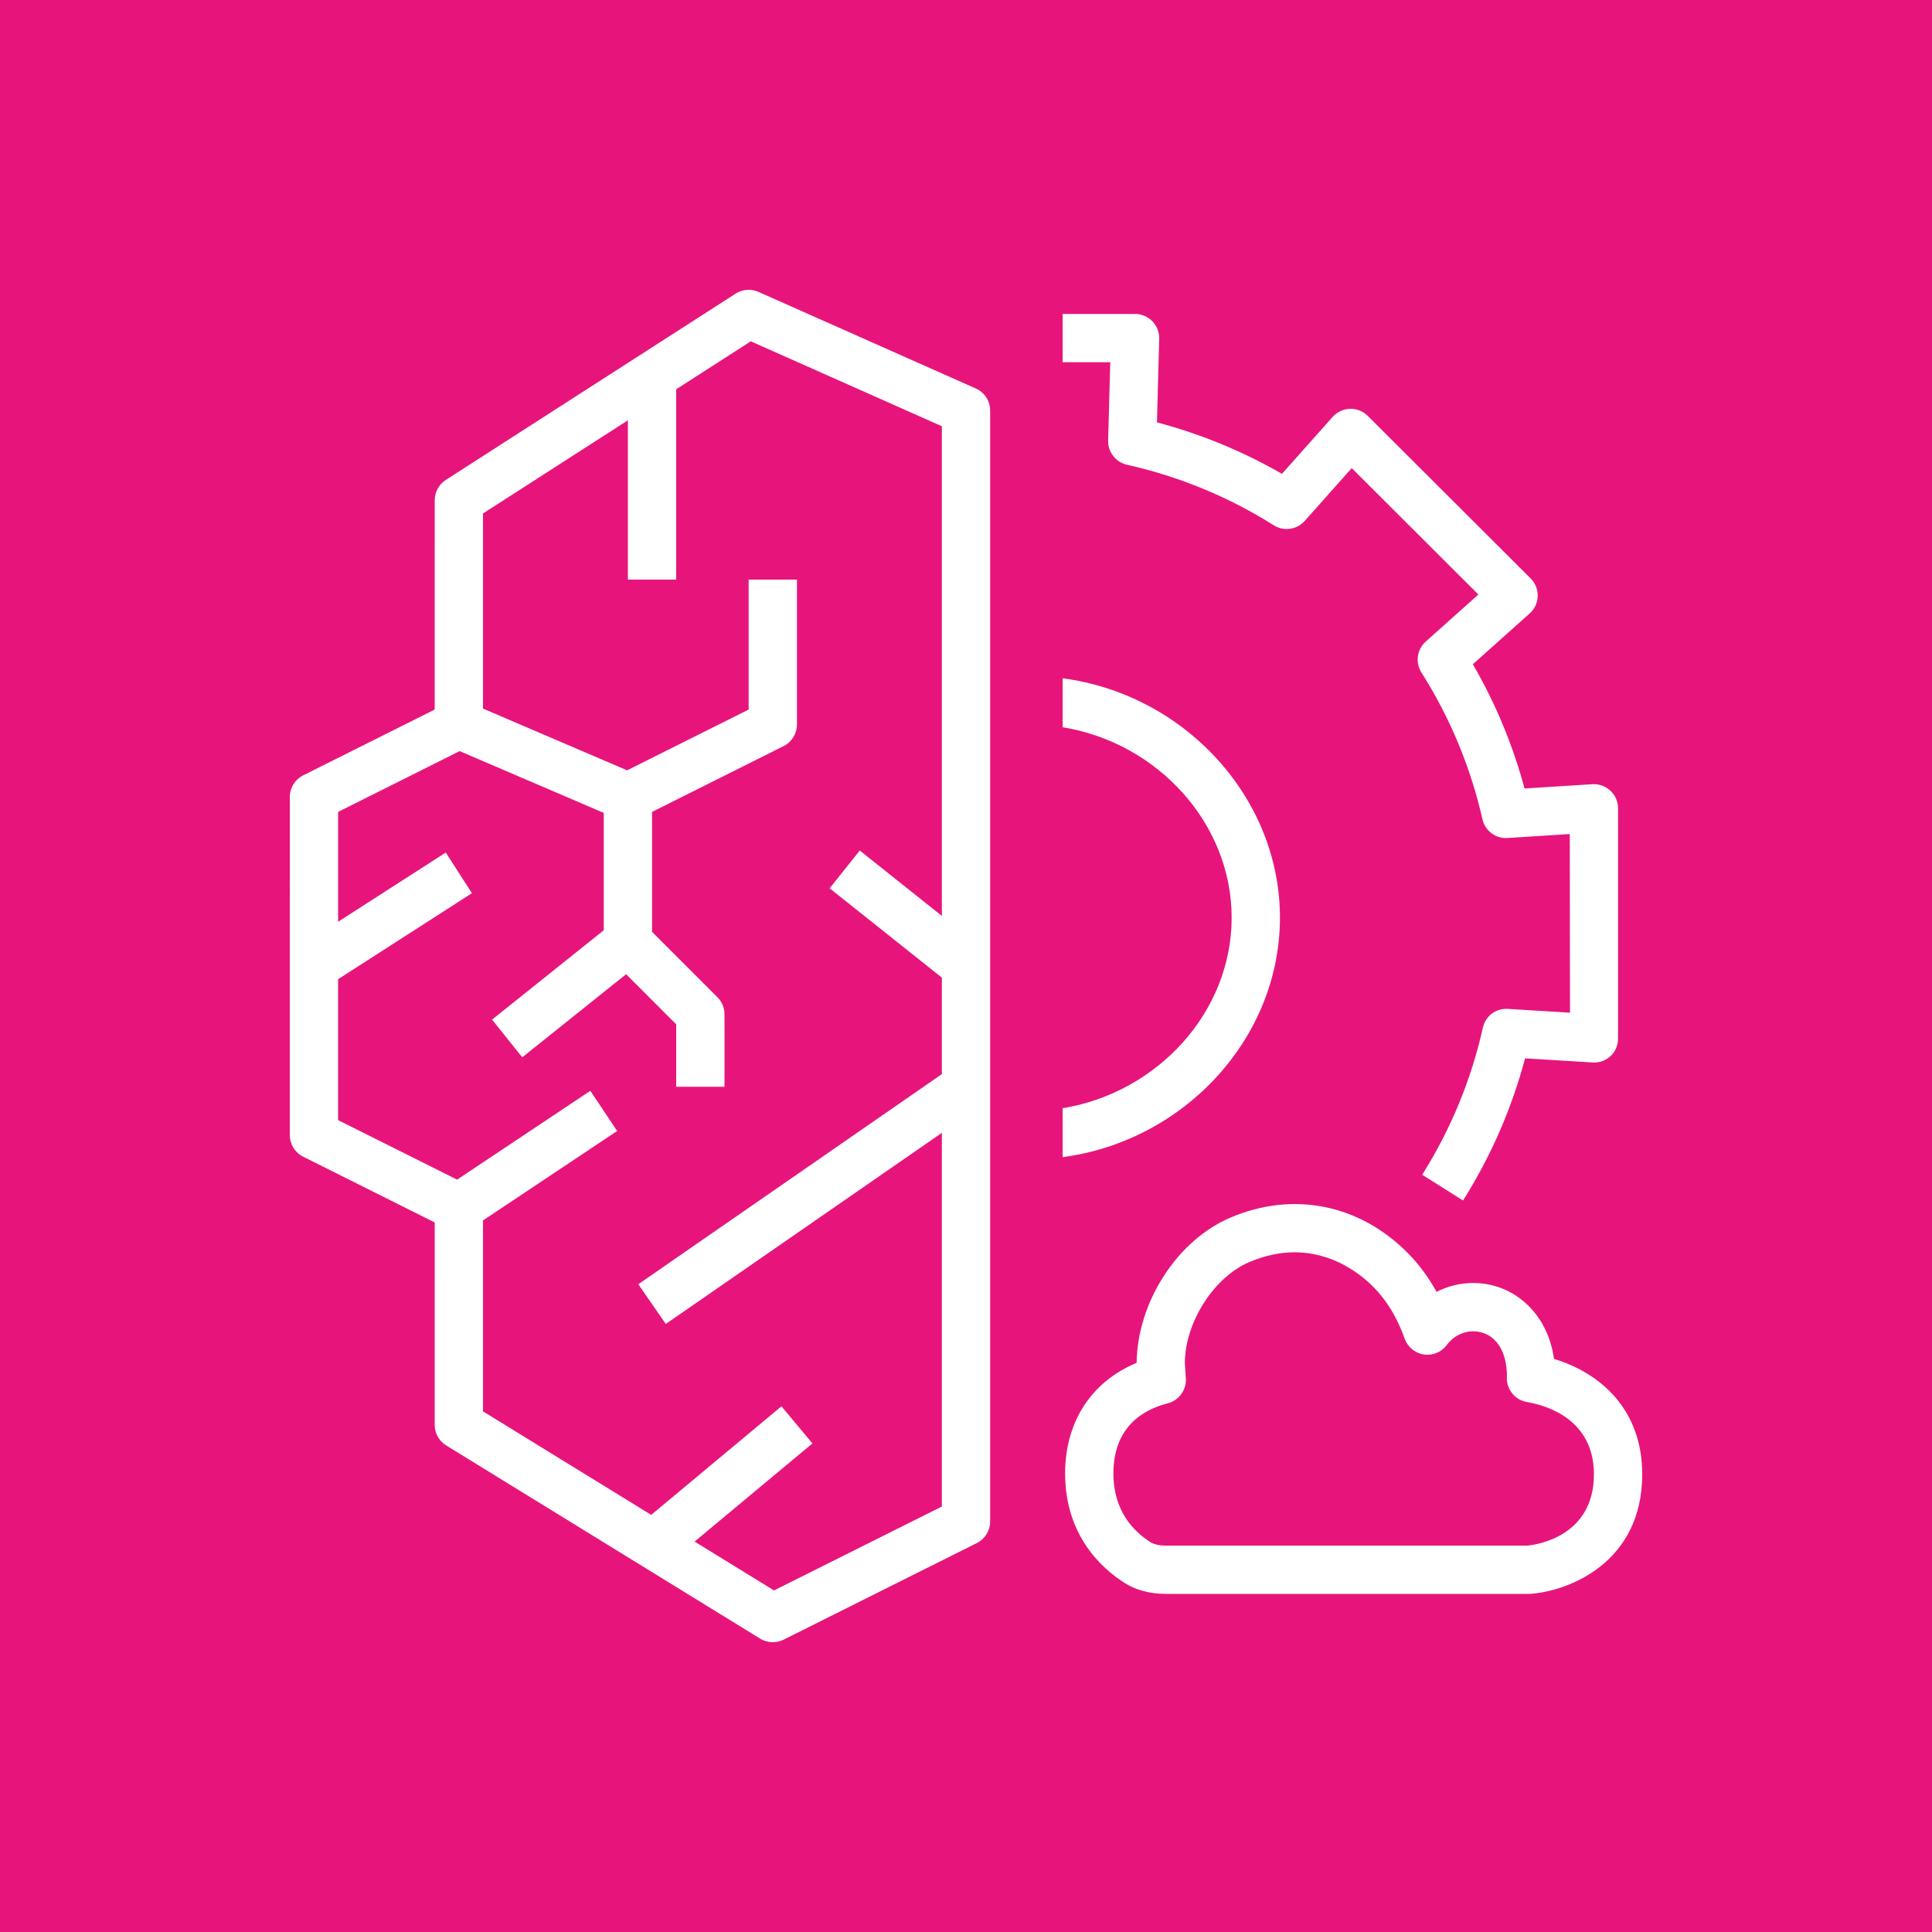
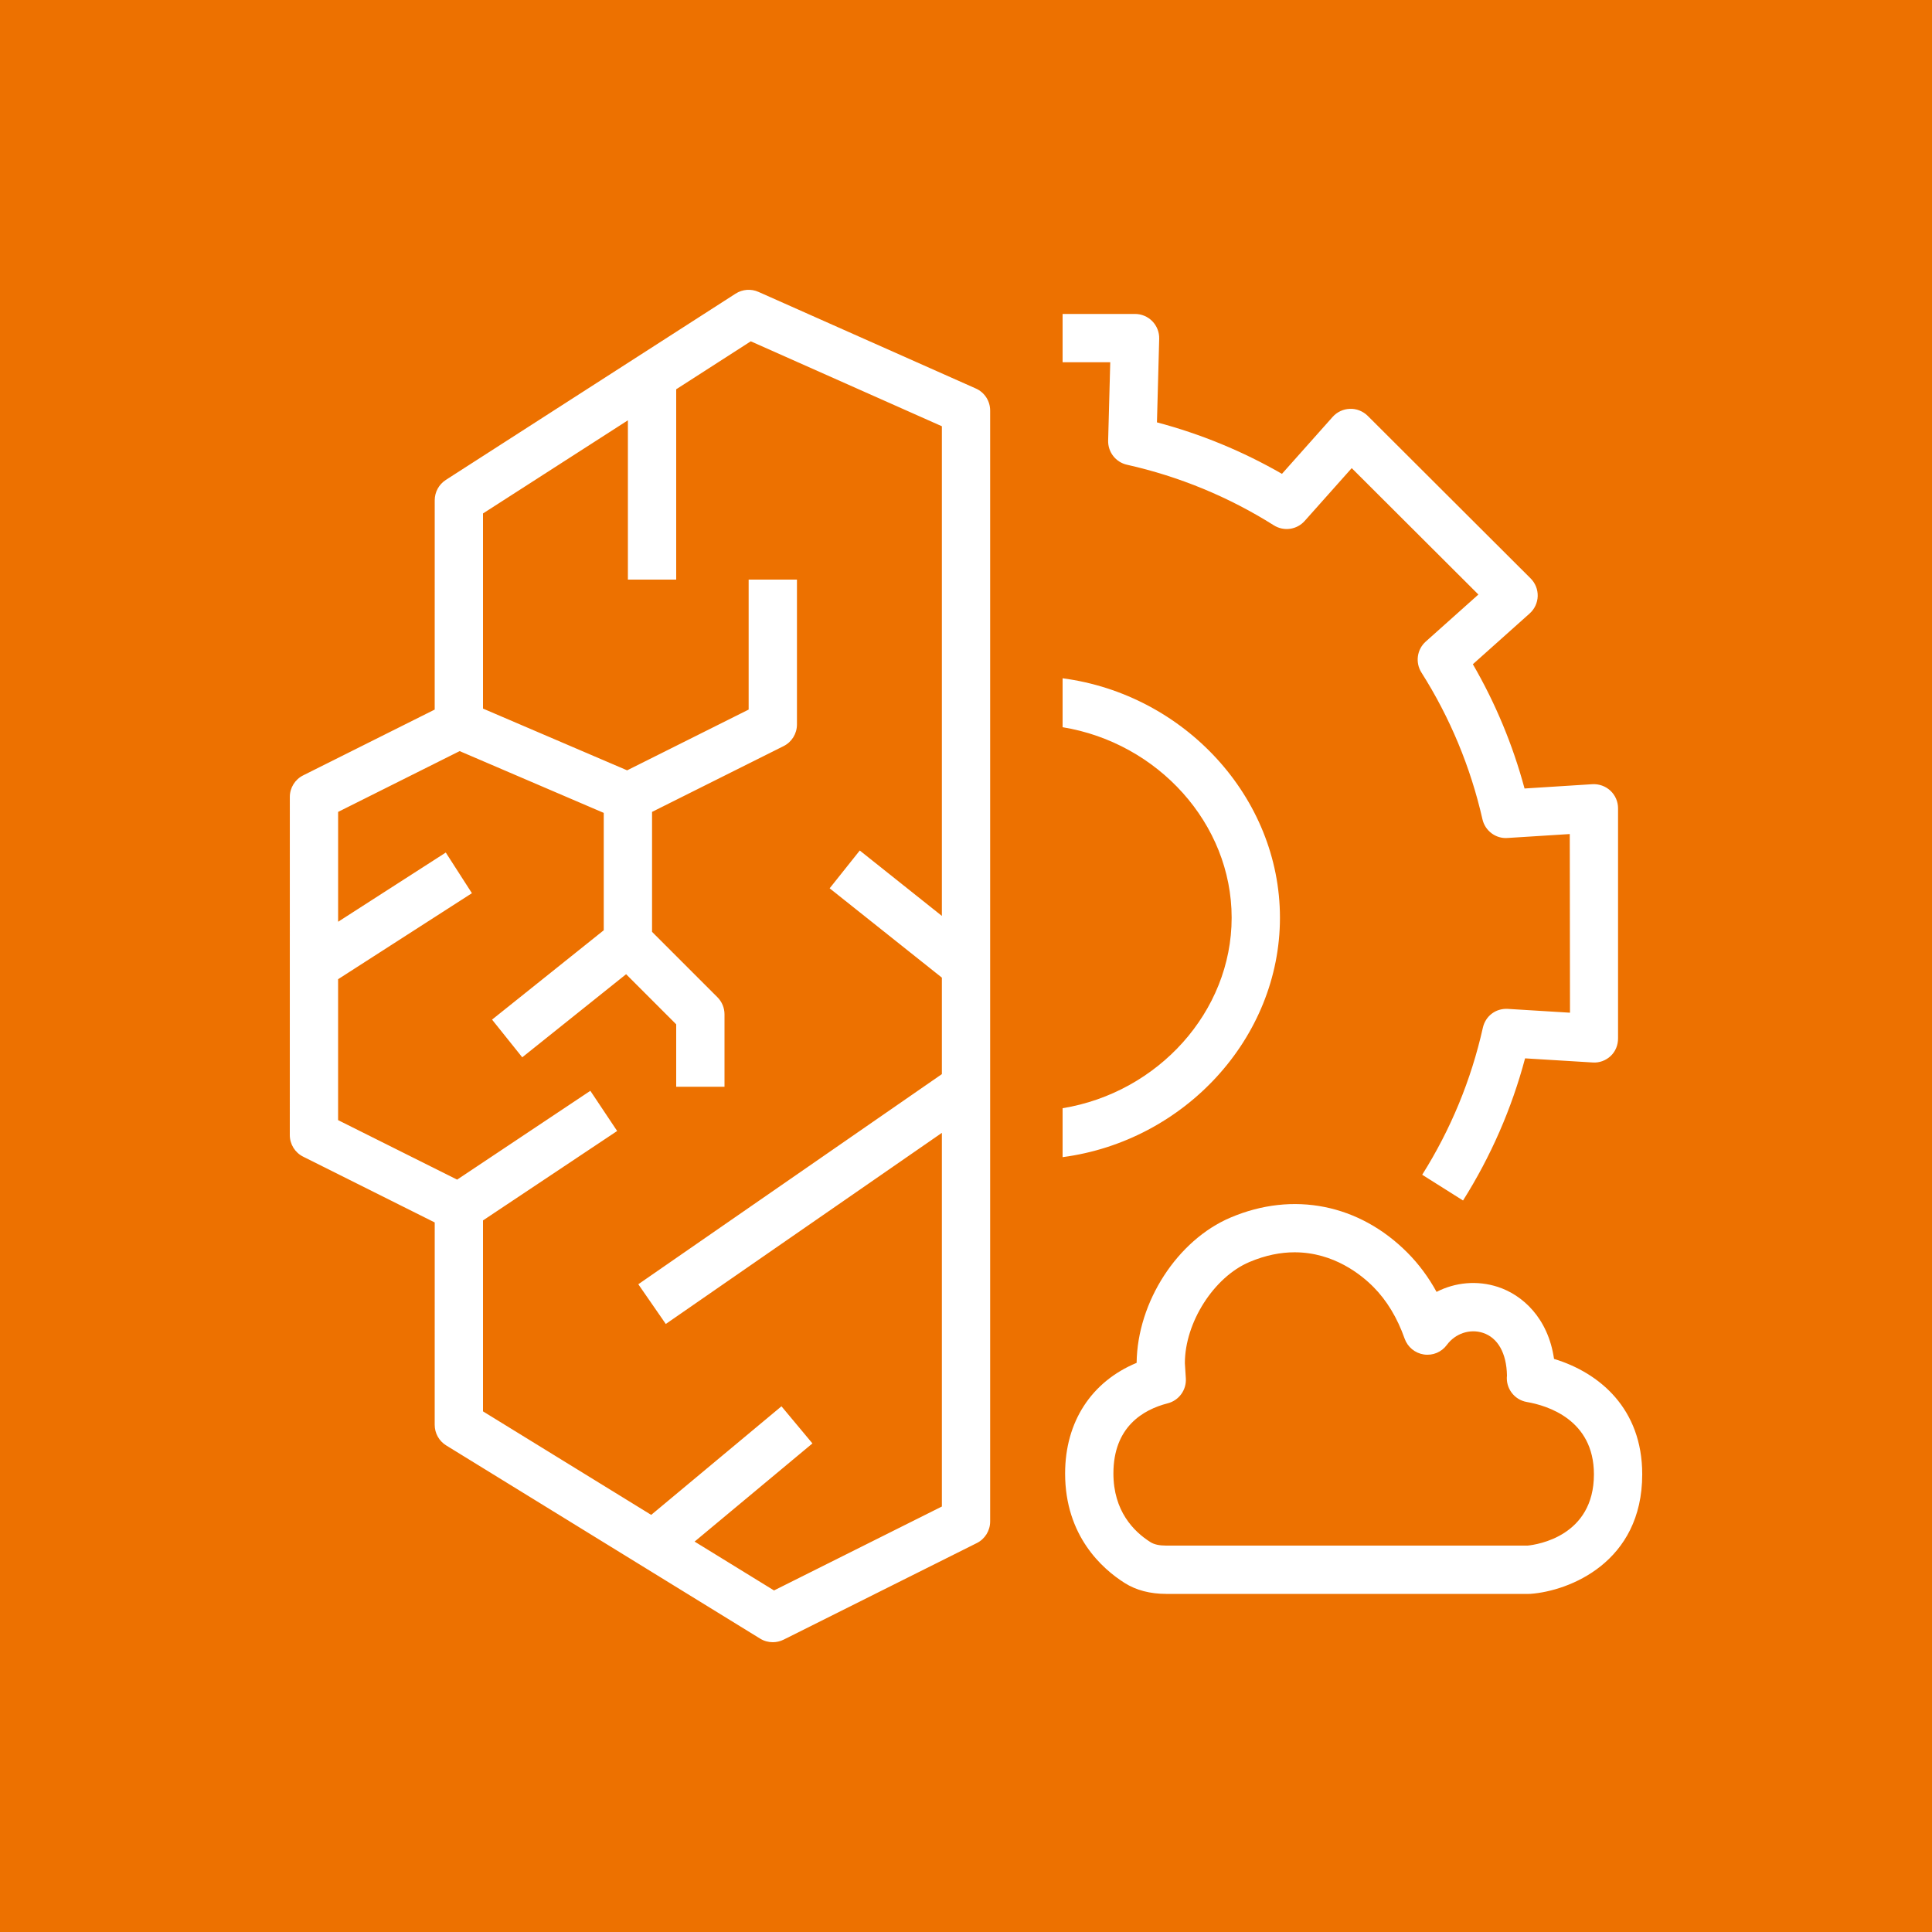
- <svg xmlns="http://www.w3.org/2000/svg" width="80" height="80" viewBox="0 0 80 80" fill="none">
-   <g id="Icon-Architecture/64/Arch_AWS-Compute-Optimizer_64">
-     <g id="Icon-Architecture-BG/64/Application-Integration">
-       <rect id="Rectangle" width="80" height="80" fill="#E7157B" />
+ <svg xmlns="http://www.w3.org/2000/svg" width="80px" height="80px" viewBox="0 0 80 80" version="1.1">
+   <g id="Icon-Architecture/64/Arch_AWS-Compute-Optimizer_64" stroke="none" stroke-width="1" fill="none" fill-rule="evenodd">
+     <g id="Icon-Architecture-BG/64/Compute" fill="#ED7100">
+       <rect id="Rectangle" x="0" y="0" width="80" height="80" />
    </g>
-     <g id="Icon-Service/64/AWS-Compute-Optimizer_64">
-       <path id="AWS-Compute-Optimizer_64_Squid" fill-rule="evenodd" clip-rule="evenodd" d="M44 47.915V45.889C47.942 45.244 51 41.9 51 38C51 34.101 47.942 30.757 44 30.112V28.086C49.043 28.752 53 33.016 53 38C53 42.985 49.043 47.249 44 47.915ZM32.051 65.857L28.762 63.834L33.641 59.769L32.359 58.232L26.965 62.728L20 58.442V50.535L25.555 46.832L24.445 45.168L18.929 48.846L14 46.382V40.547L19.541 36.985L18.459 35.302L14.001 38.168V33.619L19.033 31.102L25 33.66V38.52L20.375 42.22L21.625 43.781L25.926 40.34L28 42.415V45H30V42C30 41.735 29.895 41.481 29.707 41.293L27 38.586V33.619L32.447 30.895C32.786 30.726 33 30.379 33 30V24H31V29.382L25.968 31.898L20 29.341V21.261L26 17.404V24H28V16.119L31.088 14.133L39.001 17.65V37.926L35.601 35.218L34.354 36.783L39.001 40.482V44.477L26.431 53.178L27.569 54.823L39.001 46.909V62.382L32.051 65.857ZM40.407 16.087L31.407 12.087C31.1 11.949 30.744 11.977 30.46 12.159L18.46 19.873C18.174 20.058 18.001 20.374 18.001 20.715L18 29.382L12.554 32.106C12.215 32.275 12.001 32.622 12.001 33L12 47C12 47.379 12.214 47.726 12.553 47.895L18.001 50.619L18 59C18 59.348 18.18 59.67 18.476 59.852L31.476 67.852C31.636 67.951 31.817 68 32 68C32.153 68 32.306 67.965 32.447 67.895L40.448 63.895C40.787 63.726 41 63.379 41 63V17C41 16.605 40.769 16.247 40.407 16.087ZM45.973 15H44V13H47C47.27 13 47.528 13.109 47.717 13.303C47.904 13.496 48.007 13.757 48 14.027L47.907 17.489C49.722 17.97 51.457 18.685 53.083 19.621L55.182 17.263C55.364 17.058 55.624 16.937 55.899 16.929C56.163 16.917 56.44 17.026 56.635 17.22L63.379 23.95C63.574 24.144 63.68 24.41 63.673 24.685C63.665 24.96 63.544 25.22 63.339 25.403L60.988 27.504C61.924 29.119 62.642 30.844 63.128 32.65L65.937 32.472C66.209 32.457 66.482 32.552 66.684 32.741C66.886 32.93 67 33.193 67 33.469V42.996C67 43.272 66.897 43.536 66.696 43.725C66.496 43.914 66.223 44.016 65.949 43.995L63.15 43.824C62.596 45.905 61.733 47.882 60.581 49.71L58.89 48.644C60.071 46.768 60.917 44.72 61.402 42.556C61.51 42.077 61.928 41.746 62.439 41.776L65.01 41.934L65.001 34.536L62.423 34.699C61.937 34.736 61.493 34.402 61.385 33.923C60.892 31.759 60.042 29.715 58.858 27.847C58.597 27.434 58.672 26.892 59.037 26.566L61.217 24.618L55.972 19.384L54.025 21.57C53.7 21.936 53.16 22.013 52.745 21.751C50.873 20.572 48.828 19.729 46.667 19.244C46.2 19.14 45.873 18.72 45.886 18.242L45.973 15ZM63.256 64H48.29C48.004 64 47.791 63.953 47.639 63.857C46.938 63.415 46.104 62.563 46.104 61.014C46.104 59.089 47.327 58.371 48.354 58.108C48.816 57.989 49.131 57.558 49.103 57.08L49.063 56.448C49.063 54.763 50.262 52.883 51.734 52.258C52.413 51.97 53.039 51.855 53.607 51.855C55.225 51.855 56.368 52.785 56.867 53.287C57.423 53.846 57.859 54.567 58.163 55.43C58.287 55.779 58.593 56.031 58.959 56.086C59.329 56.141 59.692 55.988 59.911 55.69C60.264 55.213 60.867 55.013 61.407 55.191C62.024 55.394 62.384 56.036 62.4 56.957C62.342 57.481 62.701 57.964 63.225 58.054C64.06 58.198 66.001 58.778 66.001 61.048C66.001 63.608 63.66 63.959 63.256 64ZM64.349 56.269C64.103 54.569 63.037 53.621 62.031 53.291C61.172 53.008 60.258 53.097 59.485 53.494C59.151 52.886 58.75 52.345 58.285 51.877C56.285 49.862 53.545 49.315 50.953 50.417C48.757 51.349 47.096 53.901 47.065 56.433C45.196 57.209 44.104 58.871 44.104 61.014C44.104 63.604 45.649 64.966 46.57 65.548C47.045 65.848 47.623 65.999 48.289 66H63.302C63.326 66 63.351 65.999 63.375 65.998C64.975 65.881 68.001 64.696 68.001 61.048C68.001 58.328 66.232 56.841 64.349 56.269Z" fill="white" />
+     <g id="Icon-Service/64/AWS-Compute-Optimizer_64" transform="translate(12, 12)" fill="#FFFFFF">
+       <path d="M32,35.915 L32,33.889 C35.942,33.244 39,29.9 39,26 C39,22.101 35.942,18.757 32,18.112 L32,16.086 C37.043,16.752 41,21.016 41,26 C41,30.985 37.043,35.249 32,35.915 L32,35.915 Z M20.051,53.857 L16.762,51.834 L21.641,47.769 L20.359,46.232 L14.965,50.728 L8,46.442 L8,38.535 L13.555,34.832 L12.445,33.168 L6.929,36.846 L2,34.382 L2,28.547 L7.541,24.985 L6.459,23.302 L2.001,26.168 L2.001,21.619 L7.033,19.102 L13,21.66 L13,26.52 L8.375,30.22 L9.625,31.781 L13.926,28.34 L16,30.415 L16,33 L18,33 L18,30 C18,29.735 17.895,29.481 17.707,29.293 L15,26.586 L15,21.619 L20.447,18.895 C20.786,18.726 21,18.379 21,18 L21,12 L19,12 L19,17.382 L13.968,19.898 L8,17.341 L8,9.261 L14,5.404 L14,12 L16,12 L16,4.119 L19.088,2.133 L27.001,5.65 L27.001,25.926 L23.601,23.218 L22.354,24.783 L27.001,28.482 L27.001,32.477 L14.431,41.178 L15.569,42.823 L27.001,34.909 L27.001,50.382 L20.051,53.857 Z M28.407,4.087 L19.407,0.087 C19.1,-0.051 18.744,-0.023 18.46,0.159 L6.46,7.873 C6.174,8.058 6.001,8.374 6.001,8.715 L6,17.382 L0.554,20.106 C0.215,20.275 0.001,20.622 0.001,21 L3.55271368e-15,35 C3.55271368e-15,35.379 0.214,35.726 0.553,35.895 L6.001,38.619 L6,47 C6,47.348 6.18,47.67 6.476,47.852 L19.476,55.852 C19.636,55.951 19.817,56 20,56 C20.153,56 20.306,55.965 20.447,55.895 L28.448,51.895 C28.787,51.726 29,51.379 29,51 L29,5 C29,4.605 28.769,4.247 28.407,4.087 L28.407,4.087 Z M33.973,3 L32,3 L32,1 L35,1 C35.27,1 35.528,1.109 35.717,1.303 C35.904,1.496 36.007,1.757 36,2.027 L35.907,5.489 C37.722,5.97 39.457,6.685 41.083,7.621 L43.182,5.263 C43.364,5.058 43.624,4.937 43.899,4.929 C44.163,4.917 44.44,5.026 44.635,5.22 L51.379,11.95 C51.574,12.144 51.68,12.41 51.673,12.685 C51.665,12.96 51.544,13.22 51.339,13.403 L48.988,15.504 C49.924,17.119 50.642,18.844 51.128,20.65 L53.937,20.472 C54.209,20.457 54.482,20.552 54.684,20.741 C54.886,20.93 55,21.193 55,21.469 L55,30.996 C55,31.272 54.897,31.536 54.696,31.725 C54.496,31.914 54.223,32.016 53.949,31.995 L51.15,31.824 C50.596,33.905 49.733,35.882 48.581,37.71 L46.89,36.644 C48.071,34.768 48.917,32.72 49.402,30.556 C49.51,30.077 49.928,29.746 50.439,29.776 L53.01,29.934 L53.001,22.536 L50.423,22.699 C49.937,22.736 49.493,22.402 49.385,21.923 C48.892,19.759 48.042,17.715 46.858,15.847 C46.597,15.434 46.672,14.892 47.037,14.566 L49.217,12.618 L43.972,7.384 L42.025,9.57 C41.7,9.936 41.16,10.013 40.745,9.751 C38.873,8.572 36.828,7.729 34.667,7.244 C34.2,7.14 33.873,6.72 33.886,6.242 L33.973,3 Z M51.256,52 L36.29,52 C36.004,52 35.791,51.953 35.639,51.857 C34.938,51.415 34.104,50.563 34.104,49.014 C34.104,47.089 35.327,46.371 36.354,46.108 C36.816,45.989 37.131,45.558 37.103,45.08 L37.063,44.448 C37.063,42.763 38.262,40.883 39.734,40.258 C40.413,39.97 41.039,39.855 41.607,39.855 C43.225,39.855 44.368,40.785 44.867,41.287 C45.423,41.846 45.859,42.567 46.163,43.43 C46.287,43.779 46.593,44.031 46.959,44.086 C47.329,44.141 47.692,43.988 47.911,43.69 C48.264,43.213 48.867,43.013 49.407,43.191 C50.024,43.394 50.384,44.036 50.4,44.957 C50.342,45.481 50.701,45.964 51.225,46.054 C52.06,46.198 54.001,46.778 54.001,49.048 C54.001,51.608 51.66,51.959 51.256,52 L51.256,52 Z M52.349,44.269 C52.103,42.569 51.037,41.621 50.031,41.291 C49.172,41.008 48.258,41.097 47.485,41.494 C47.151,40.886 46.75,40.345 46.285,39.877 C44.285,37.862 41.545,37.315 38.953,38.417 C36.757,39.349 35.096,41.901 35.065,44.433 C33.196,45.209 32.104,46.871 32.104,49.014 C32.104,51.604 33.649,52.966 34.57,53.548 C35.045,53.848 35.623,53.999 36.289,54 L51.302,54 C51.326,54 51.351,53.999 51.375,53.998 C52.975,53.881 56.001,52.696 56.001,49.048 C56.001,46.328 54.232,44.841 52.349,44.269 L52.349,44.269 Z" id="AWS-Compute-Optimizer_64_Squid" />
    </g>
  </g>
</svg>
